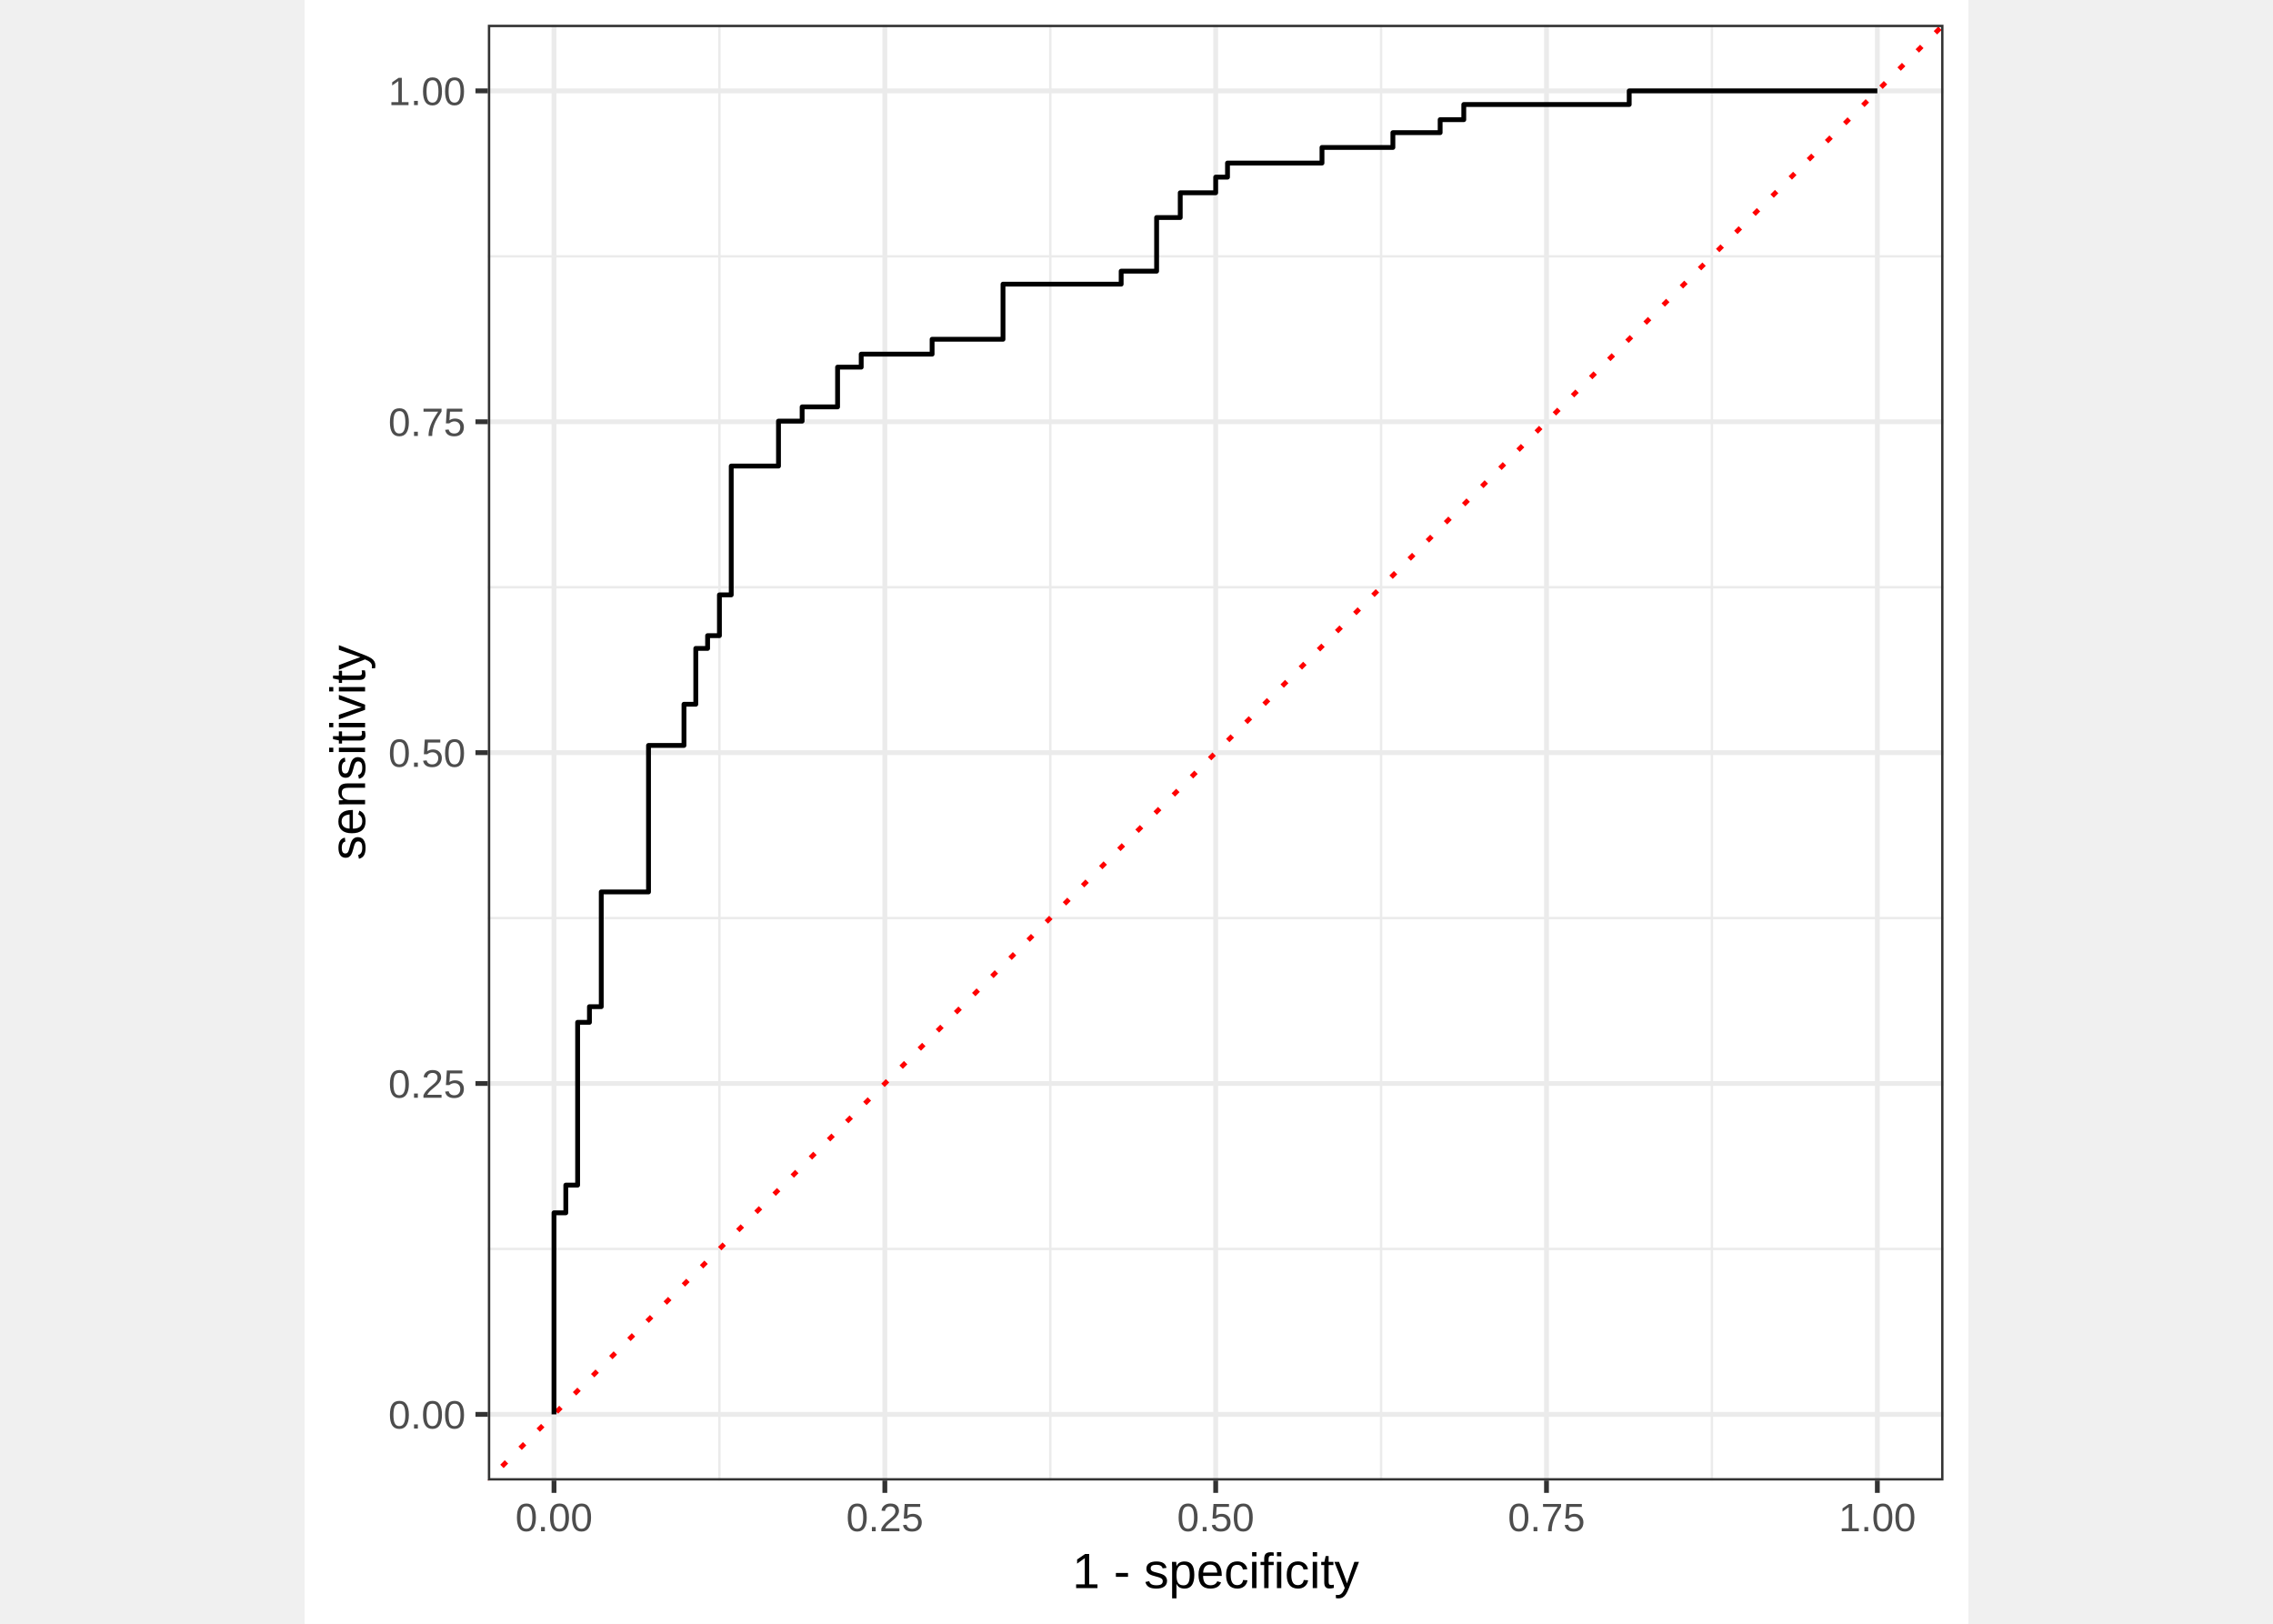
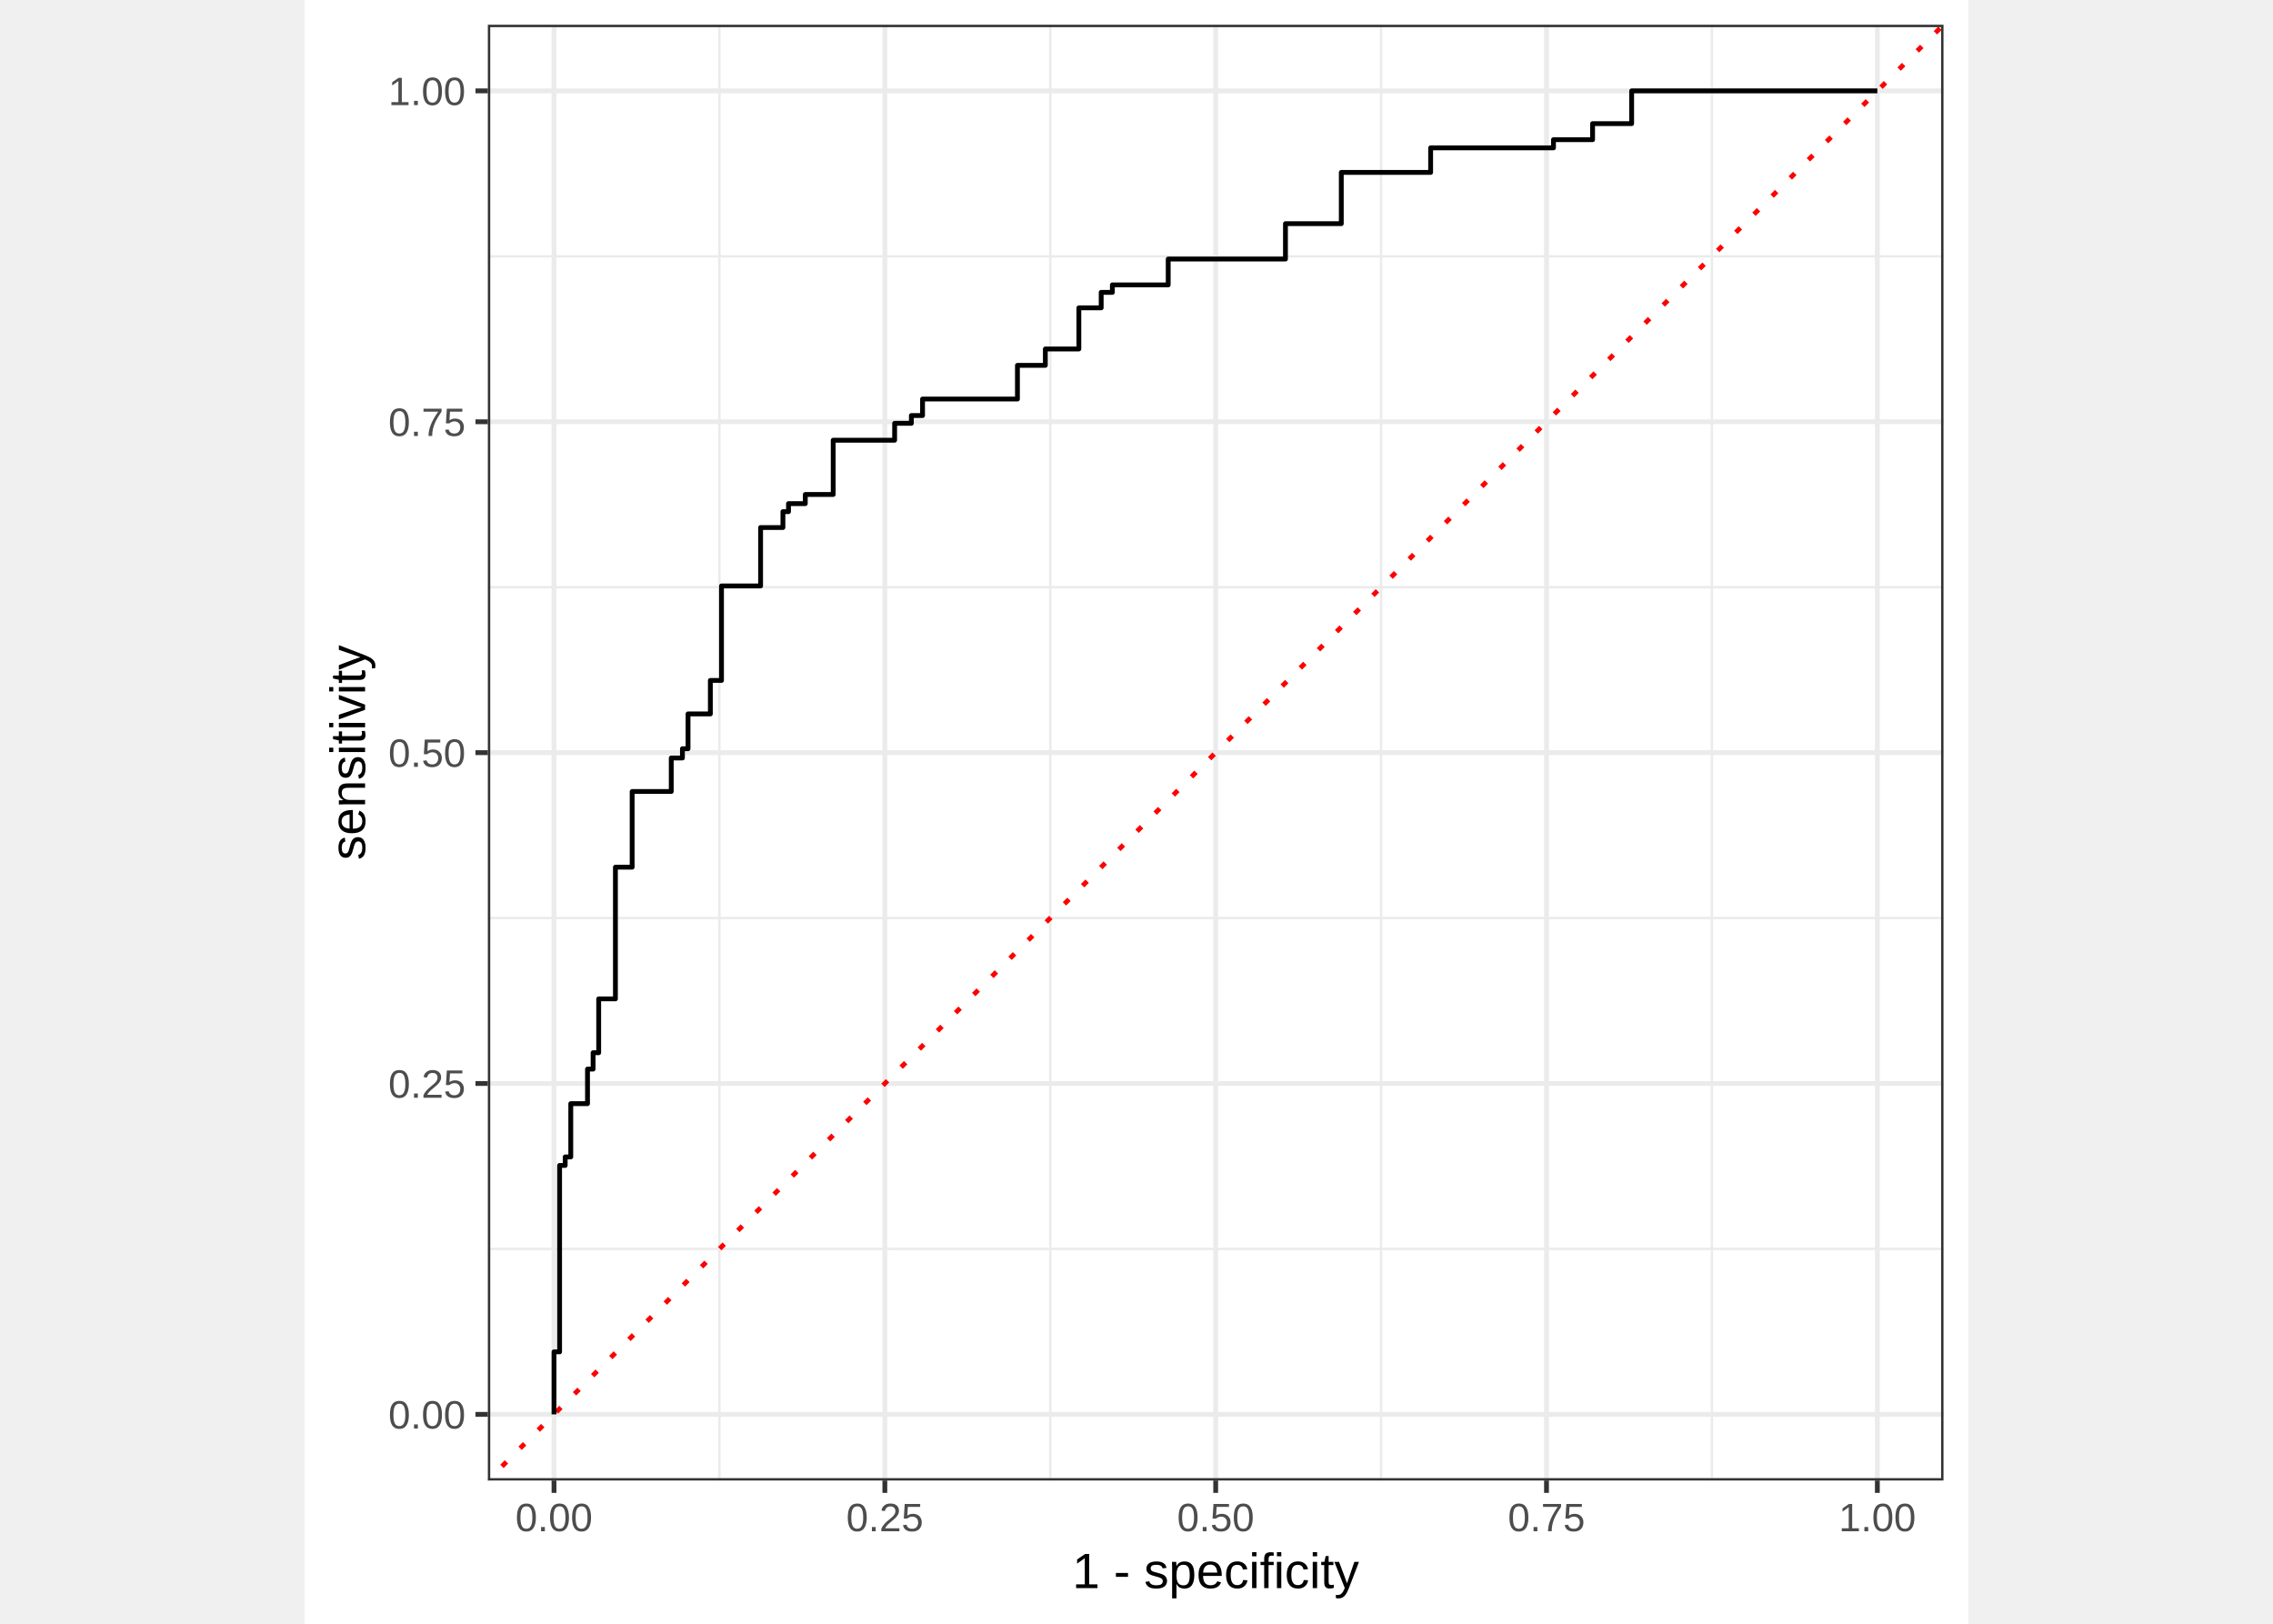
<svg xmlns="http://www.w3.org/2000/svg" class="svglite" width="504.00pt" height="360.00pt" viewBox="0 0 504.00 360.00">
  <defs>
    <style type="text/css">
    .svglite line, .svglite polyline, .svglite polygon, .svglite path, .svglite rect, .svglite circle {
      fill: none;
      stroke: #000000;
      stroke-linecap: round;
      stroke-linejoin: round;
      stroke-miterlimit: 10.00;
    }
    .svglite text {
      white-space: pre;
    }
  </style>
  </defs>
  <rect width="100%" height="100%" style="stroke: none; fill: none;" />
  <defs>
    <clipPath id="cpMC4wMHw1MDQuMDB8MC4wMHwzNjAuMDA=">
      <rect x="0.00" y="0.00" width="504.00" height="360.00" />
    </clipPath>
  </defs>
  <g clip-path="url(#cpMC4wMHw1MDQuMDB8MC4wMHwzNjAuMDA=)">
</g>
  <defs>
    <clipPath id="cpNjcuNTh8NDM2LjQyfDAuMDB8MzYwLjAw">
      <rect x="67.58" y="0.00" width="368.84" height="360.00" />
    </clipPath>
  </defs>
  <g clip-path="url(#cpNjcuNTh8NDM2LjQyfDAuMDB8MzYwLjAw)">
    <rect x="67.58" y="0.00" width="368.84" height="360.00" style="stroke-width: 1.07; stroke: #FFFFFF; fill: #FFFFFF;" />
  </g>
  <g clip-path="url(#cpMC4wMHw1MDQuMDB8MC4wMHwzNjAuMDA=)">
</g>
  <defs>
    <clipPath id="cpMTA4LjE3fDQzMC45NHw1LjQ4fDMyOC4yNQ==">
      <rect x="108.17" y="5.48" width="322.77" height="322.77" />
    </clipPath>
  </defs>
  <g clip-path="url(#cpMTA4LjE3fDQzMC45NHw1LjQ4fDMyOC4yNQ==)">
    <rect x="108.17" y="5.48" width="322.77" height="322.77" style="stroke-width: 1.07; stroke: none; fill: #FFFFFF;" />
    <polyline points="108.17,276.90 430.94,276.90 " style="stroke-width: 0.53; stroke: #EBEBEB; stroke-linecap: butt;" />
    <polyline points="108.17,203.54 430.94,203.54 " style="stroke-width: 0.53; stroke: #EBEBEB; stroke-linecap: butt;" />
    <polyline points="108.17,130.19 430.94,130.19 " style="stroke-width: 0.53; stroke: #EBEBEB; stroke-linecap: butt;" />
    <polyline points="108.17,56.83 430.94,56.83 " style="stroke-width: 0.53; stroke: #EBEBEB; stroke-linecap: butt;" />
    <polyline points="159.52,328.25 159.52,5.48 " style="stroke-width: 0.53; stroke: #EBEBEB; stroke-linecap: butt;" />
    <polyline points="232.88,328.25 232.88,5.48 " style="stroke-width: 0.53; stroke: #EBEBEB; stroke-linecap: butt;" />
    <polyline points="306.23,328.25 306.23,5.48 " style="stroke-width: 0.53; stroke: #EBEBEB; stroke-linecap: butt;" />
    <polyline points="379.59,328.25 379.59,5.48 " style="stroke-width: 0.53; stroke: #EBEBEB; stroke-linecap: butt;" />
    <polyline points="108.17,313.58 430.94,313.58 " style="stroke-width: 1.07; stroke: #EBEBEB; stroke-linecap: butt;" />
    <polyline points="108.17,240.22 430.94,240.22 " style="stroke-width: 1.07; stroke: #EBEBEB; stroke-linecap: butt;" />
    <polyline points="108.17,166.87 430.94,166.87 " style="stroke-width: 1.07; stroke: #EBEBEB; stroke-linecap: butt;" />
    <polyline points="108.17,93.51 430.94,93.51 " style="stroke-width: 1.07; stroke: #EBEBEB; stroke-linecap: butt;" />
    <polyline points="108.17,20.15 430.94,20.15 " style="stroke-width: 1.07; stroke: #EBEBEB; stroke-linecap: butt;" />
    <polyline points="122.84,328.25 122.84,5.48 " style="stroke-width: 1.07; stroke: #EBEBEB; stroke-linecap: butt;" />
    <polyline points="196.20,328.25 196.20,5.48 " style="stroke-width: 1.07; stroke: #EBEBEB; stroke-linecap: butt;" />
    <polyline points="269.56,328.25 269.56,5.48 " style="stroke-width: 1.07; stroke: #EBEBEB; stroke-linecap: butt;" />
    <polyline points="342.91,328.25 342.91,5.48 " style="stroke-width: 1.07; stroke: #EBEBEB; stroke-linecap: butt;" />
    <polyline points="416.27,328.25 416.27,5.48 " style="stroke-width: 1.07; stroke: #EBEBEB; stroke-linecap: butt;" />
    <line x1="-214.60" y1="651.02" x2="753.71" y2="-317.29" style="stroke-width: 1.07; stroke: #FF0000; stroke-dasharray: 1.42,4.27; stroke-linecap: butt;" />
-     <polyline points="122.84,313.58 122.84,307.08 122.84,307.08 122.84,293.89 122.84,293.89 122.84,287.28 122.84,287.28 122.84,268.89 125.46,268.89 125.46,262.75 128.08,262.75 128.08,253.21 128.08,253.21 128.08,246.59 128.08,246.59 128.08,239.88 128.08,239.88 128.08,236.54 128.08,236.54 128.08,226.66 128.08,226.66 128.08,226.66 130.70,226.66 130.70,223.19 133.32,223.19 133.32,197.75 143.80,197.75 143.80,165.27 151.66,165.27 151.66,162.05 151.66,162.05 151.66,156.14 154.28,156.14 154.28,143.76 156.90,143.76 156.90,140.93 159.52,140.93 159.52,131.89 162.14,131.89 162.14,103.33 172.62,103.33 172.62,103.33 172.62,103.33 172.62,103.33 172.62,103.33 172.62,99.87 172.62,99.87 172.62,93.37 177.86,93.37 177.86,90.21 185.72,90.21 185.72,87.38 185.72,87.38 185.72,87.38 185.72,87.38 185.72,84.36 185.72,84.36 185.72,81.40 190.96,81.40 190.96,78.52 206.68,78.52 206.68,75.22 211.92,75.22 211.92,75.22 222.40,75.22 222.40,63.00 243.36,63.00 243.36,63.00 245.98,63.00 245.98,63.00 245.98,63.00 245.98,63.00 248.60,63.00 248.60,63.00 248.60,63.00 248.60,60.12 256.46,60.12 256.46,48.23 261.70,48.23 261.70,42.74 266.94,42.74 266.94,42.74 269.56,42.74 269.56,39.27 272.18,39.27 272.18,36.15 280.04,36.15 280.04,36.15 282.66,36.15 282.66,36.15 287.89,36.15 287.89,36.15 293.13,36.15 293.13,32.69 293.13,32.69 293.13,32.69 295.75,32.69 295.75,32.69 298.37,32.69 298.37,32.69 308.85,32.69 308.85,29.41 311.47,29.41 311.47,29.41 319.33,29.41 319.33,26.53 324.57,26.53 324.57,23.17 342.91,23.17 342.91,23.17 356.01,23.17 356.01,23.17 358.63,23.17 358.63,23.17 361.25,23.17 361.25,20.15 384.83,20.15 384.83,20.15 390.07,20.15 390.07,20.15 390.07,20.15 390.07,20.15 392.69,20.15 392.69,20.15 392.69,20.15 392.69,20.15 397.93,20.15 397.93,20.15 400.55,20.15 400.55,20.15 403.17,20.15 403.17,20.15 408.41,20.15 408.41,20.15 416.27,20.15 416.27,20.15 416.27,20.15 " style="stroke-width: 1.07; stroke-linecap: butt;" />
+     <polyline points="122.84,313.58 122.84,299.72 124.08,299.72 124.08,293.81 124.08,293.81 124.08,291.81 124.08,291.81 124.08,285.89 124.08,285.89 124.08,277.80 124.08,277.80 124.08,273.78 124.08,273.78 124.08,258.39 125.32,258.39 125.32,256.50 126.56,256.50 126.56,244.69 130.27,244.69 130.27,237.03 131.51,237.03 131.51,233.40 132.75,233.40 132.75,225.17 132.75,225.17 132.75,221.46 136.46,221.46 136.46,221.46 136.46,221.46 136.46,219.51 136.46,219.51 136.46,217.45 136.46,217.45 136.46,215.73 136.46,215.73 136.46,205.86 136.46,205.86 136.46,201.91 136.46,201.91 136.46,192.26 140.17,192.26 140.17,188.48 140.17,188.48 140.17,175.48 148.84,175.48 148.84,172.01 148.84,172.01 148.84,168.05 151.32,168.05 151.32,166.00 151.32,166.00 151.32,166.00 152.56,166.00 152.56,158.28 157.51,158.28 157.51,150.86 159.98,150.86 159.98,129.91 168.65,129.91 168.65,128.22 168.65,128.22 168.65,116.96 173.60,116.96 173.60,113.44 174.84,113.44 174.84,111.66 178.56,111.66 178.56,109.63 179.79,109.63 179.79,109.63 181.03,109.63 181.03,109.63 182.27,109.63 182.27,109.63 184.75,109.63 184.75,109.63 184.75,109.63 184.75,107.57 184.75,107.57 184.75,97.60 197.13,97.60 197.13,97.60 198.37,97.60 198.37,93.85 202.08,93.85 202.08,92.13 204.56,92.13 204.56,88.47 225.60,88.47 225.60,81.00 231.79,81.00 231.79,77.37 237.98,77.37 237.98,77.37 239.22,77.37 239.22,68.25 244.17,68.25 244.17,64.82 246.65,64.82 246.65,63.16 255.32,63.16 255.32,63.16 256.56,63.16 256.56,63.16 257.79,63.16 257.79,63.16 259.03,63.16 259.03,57.43 270.17,57.43 270.17,57.43 285.03,57.43 285.03,57.43 285.03,57.43 285.03,55.37 285.03,55.37 285.03,53.57 285.03,53.57 285.03,49.59 293.70,49.59 293.70,49.59 297.41,49.59 297.41,38.22 317.22,38.22 317.22,38.22 317.22,38.22 317.22,38.22 317.22,38.22 317.22,32.78 327.13,32.78 327.13,32.78 330.84,32.78 330.84,32.78 334.56,32.78 334.56,32.78 334.56,32.78 334.56,32.78 344.46,32.78 344.46,30.97 353.13,30.97 353.13,27.41 361.79,27.41 361.79,20.15 392.75,20.15 392.75,20.15 396.46,20.15 396.46,20.15 402.65,20.15 402.65,20.15 411.32,20.15 411.32,20.15 416.27,20.15 416.27,20.15 416.27,20.15 " style="stroke-width: 1.07; stroke-linecap: butt;" />
    <rect x="108.17" y="5.48" width="322.77" height="322.77" style="stroke-width: 1.07; stroke: #333333;" />
  </g>
  <g clip-path="url(#cpMC4wMHw1MDQuMDB8MC4wMHwzNjAuMDA=)">
    <text x="103.24" y="316.73" text-anchor="end" style="font-size: 8.80px;fill: #4D4D4D; font-family: &quot;Arial&quot;;" textLength="17.13px" lengthAdjust="spacingAndGlyphs">0.00</text>
    <text x="103.24" y="243.38" text-anchor="end" style="font-size: 8.80px;fill: #4D4D4D; font-family: &quot;Arial&quot;;" textLength="17.13px" lengthAdjust="spacingAndGlyphs">0.25</text>
    <text x="103.24" y="170.02" text-anchor="end" style="font-size: 8.80px;fill: #4D4D4D; font-family: &quot;Arial&quot;;" textLength="17.13px" lengthAdjust="spacingAndGlyphs">0.50</text>
    <text x="103.24" y="96.66" text-anchor="end" style="font-size: 8.80px;fill: #4D4D4D; font-family: &quot;Arial&quot;;" textLength="17.13px" lengthAdjust="spacingAndGlyphs">0.75</text>
    <text x="103.24" y="23.30" text-anchor="end" style="font-size: 8.80px;fill: #4D4D4D; font-family: &quot;Arial&quot;;" textLength="17.13px" lengthAdjust="spacingAndGlyphs">1.00</text>
    <polyline points="105.43,313.58 108.17,313.58 " style="stroke-width: 1.07; stroke: #333333; stroke-linecap: butt;" />
    <polyline points="105.43,240.22 108.17,240.22 " style="stroke-width: 1.07; stroke: #333333; stroke-linecap: butt;" />
    <polyline points="105.43,166.87 108.17,166.87 " style="stroke-width: 1.07; stroke: #333333; stroke-linecap: butt;" />
    <polyline points="105.43,93.51 108.17,93.51 " style="stroke-width: 1.07; stroke: #333333; stroke-linecap: butt;" />
    <polyline points="105.43,20.15 108.17,20.15 " style="stroke-width: 1.07; stroke: #333333; stroke-linecap: butt;" />
    <polyline points="122.84,330.99 122.84,328.25 " style="stroke-width: 1.07; stroke: #333333; stroke-linecap: butt;" />
    <polyline points="196.20,330.99 196.20,328.25 " style="stroke-width: 1.07; stroke: #333333; stroke-linecap: butt;" />
    <polyline points="269.56,330.99 269.56,328.25 " style="stroke-width: 1.07; stroke: #333333; stroke-linecap: butt;" />
    <polyline points="342.91,330.99 342.91,328.25 " style="stroke-width: 1.07; stroke: #333333; stroke-linecap: butt;" />
    <polyline points="416.27,330.99 416.27,328.25 " style="stroke-width: 1.07; stroke: #333333; stroke-linecap: butt;" />
    <text x="122.84" y="339.49" text-anchor="middle" style="font-size: 8.80px;fill: #4D4D4D; font-family: &quot;Arial&quot;;" textLength="17.13px" lengthAdjust="spacingAndGlyphs">0.00</text>
    <text x="196.20" y="339.49" text-anchor="middle" style="font-size: 8.80px;fill: #4D4D4D; font-family: &quot;Arial&quot;;" textLength="17.13px" lengthAdjust="spacingAndGlyphs">0.25</text>
    <text x="269.56" y="339.49" text-anchor="middle" style="font-size: 8.80px;fill: #4D4D4D; font-family: &quot;Arial&quot;;" textLength="17.13px" lengthAdjust="spacingAndGlyphs">0.50</text>
    <text x="342.91" y="339.49" text-anchor="middle" style="font-size: 8.80px;fill: #4D4D4D; font-family: &quot;Arial&quot;;" textLength="17.13px" lengthAdjust="spacingAndGlyphs">0.75</text>
    <text x="416.27" y="339.49" text-anchor="middle" style="font-size: 8.80px;fill: #4D4D4D; font-family: &quot;Arial&quot;;" textLength="17.13px" lengthAdjust="spacingAndGlyphs">1.00</text>
    <text x="269.56" y="352.10" text-anchor="middle" style="font-size: 11.00px; font-family: &quot;Arial&quot;;" textLength="63.56px" lengthAdjust="spacingAndGlyphs">1 - specificity</text>
    <text transform="translate(80.95,166.87) rotate(-90)" text-anchor="middle" style="font-size: 11.00px; font-family: &quot;Arial&quot;;" textLength="47.67px" lengthAdjust="spacingAndGlyphs">sensitivity</text>
  </g>
</svg>
